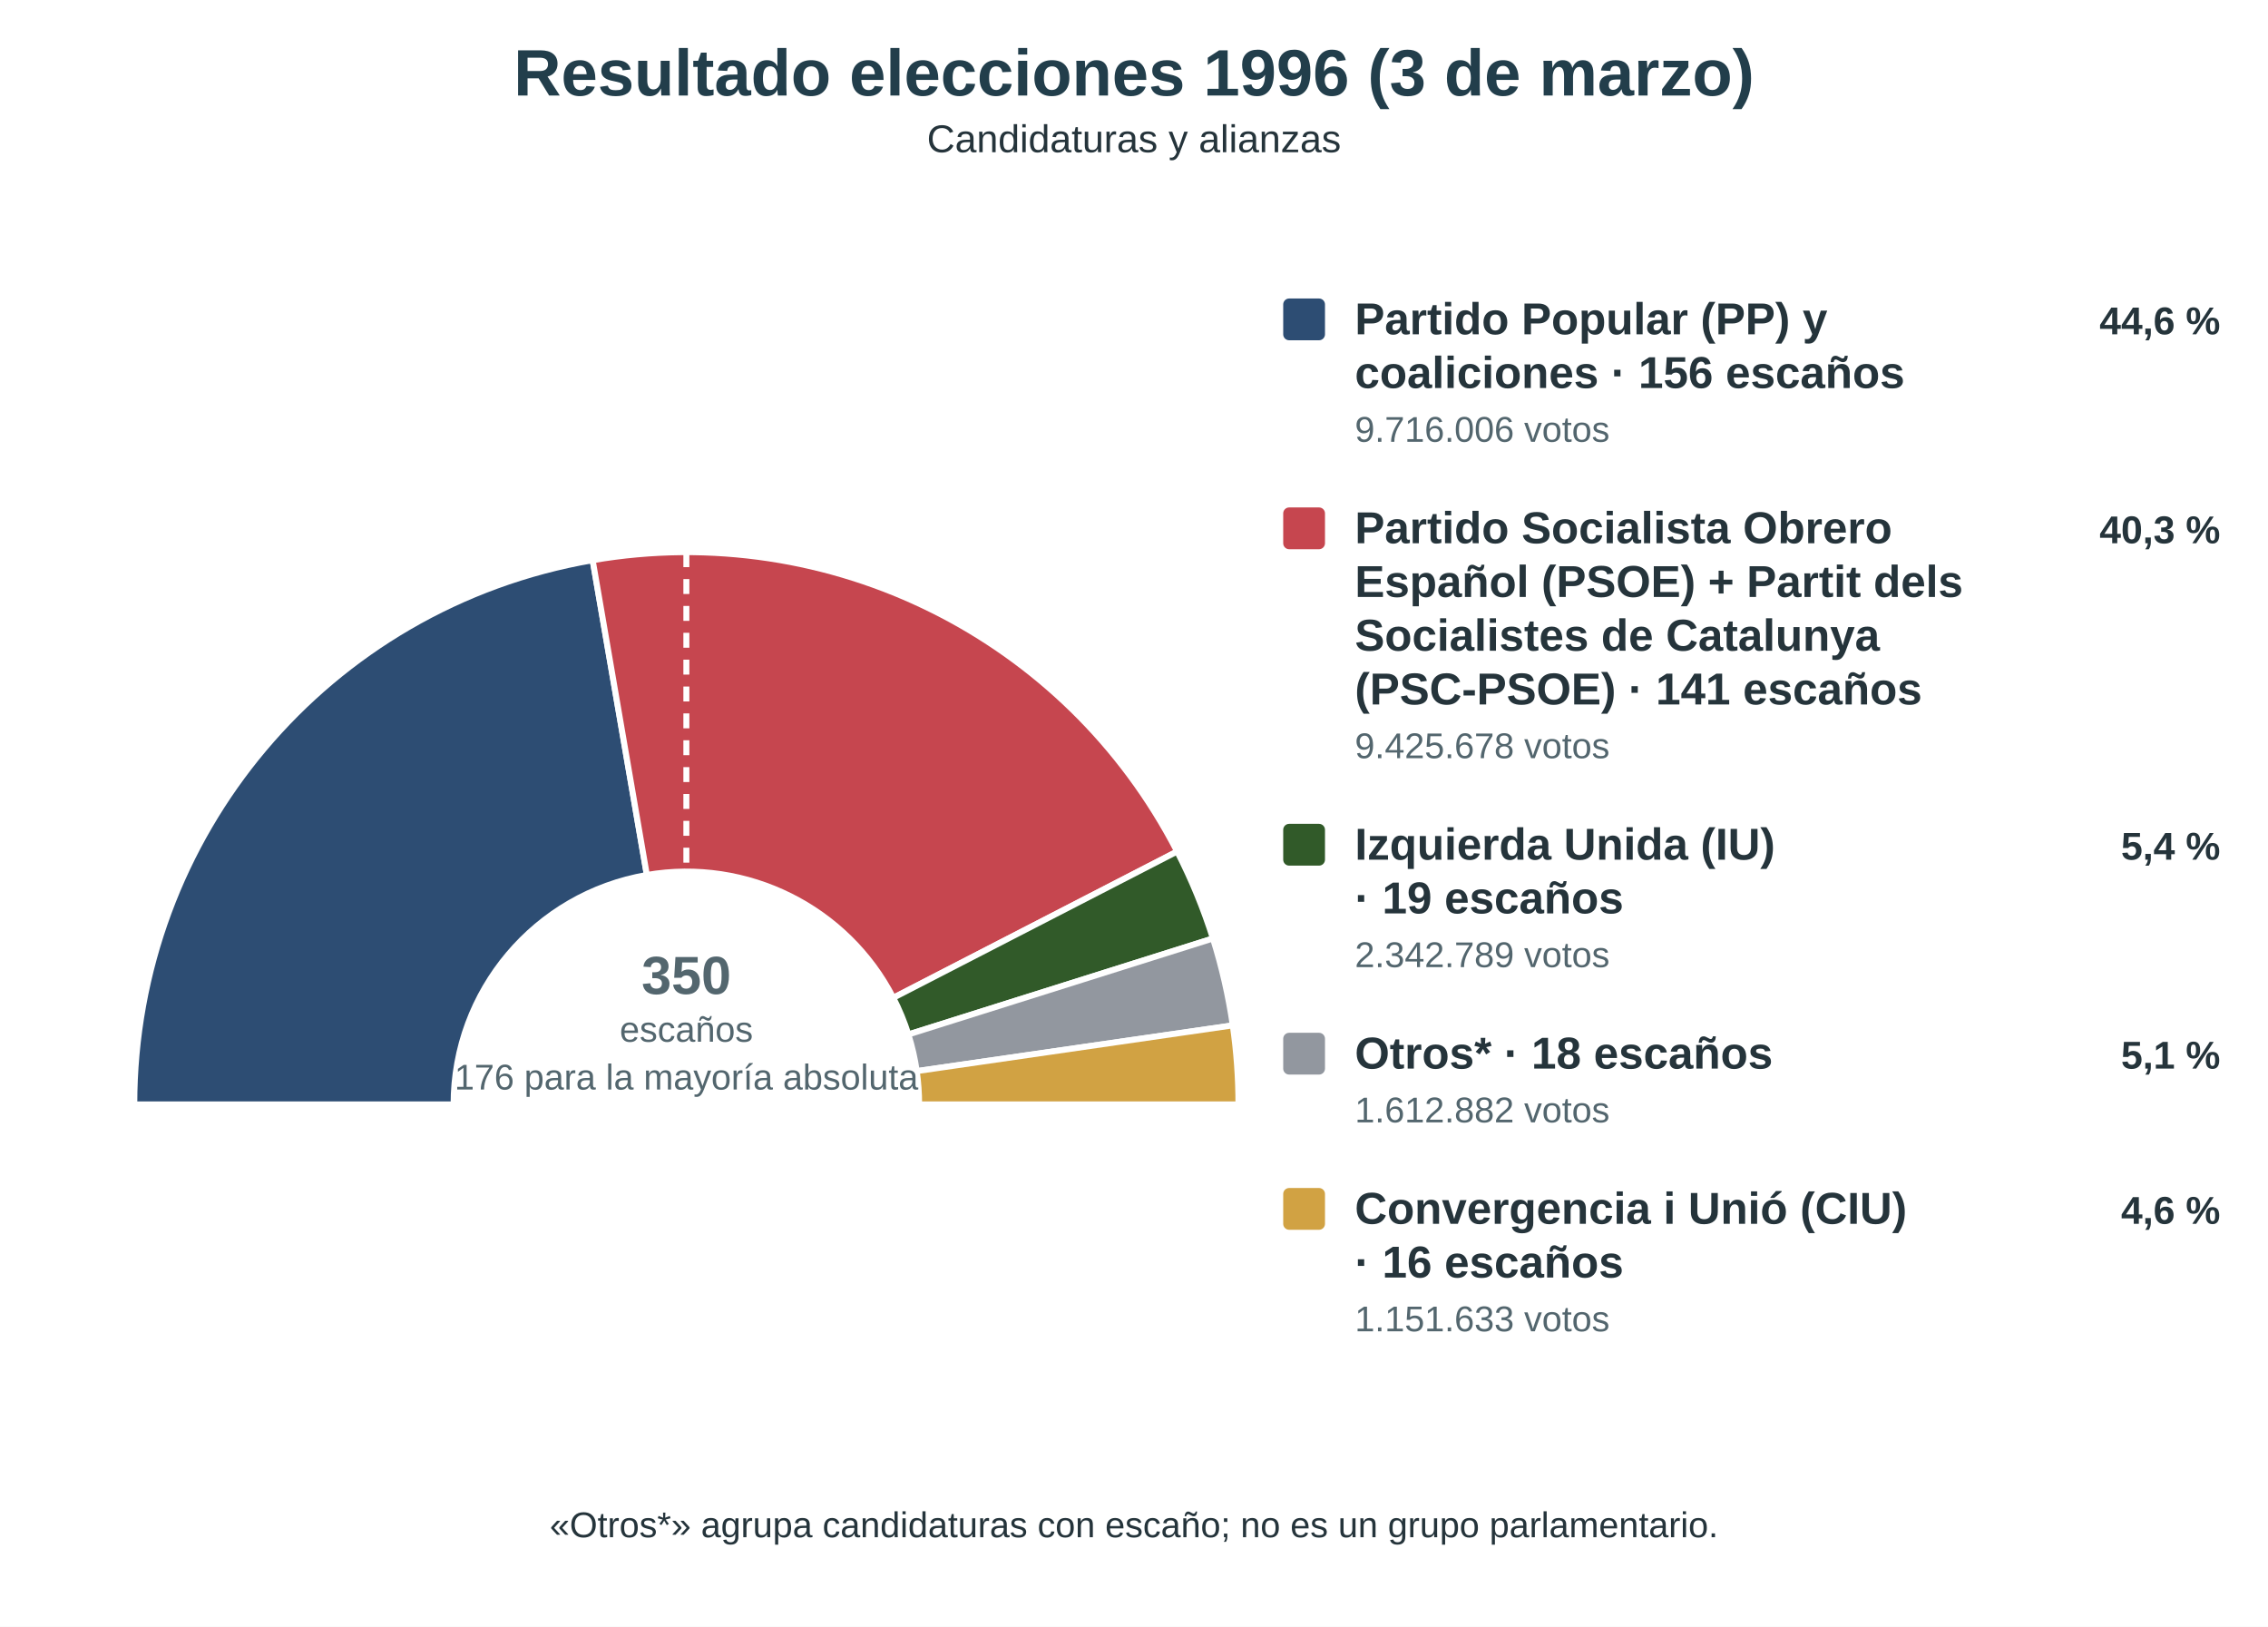
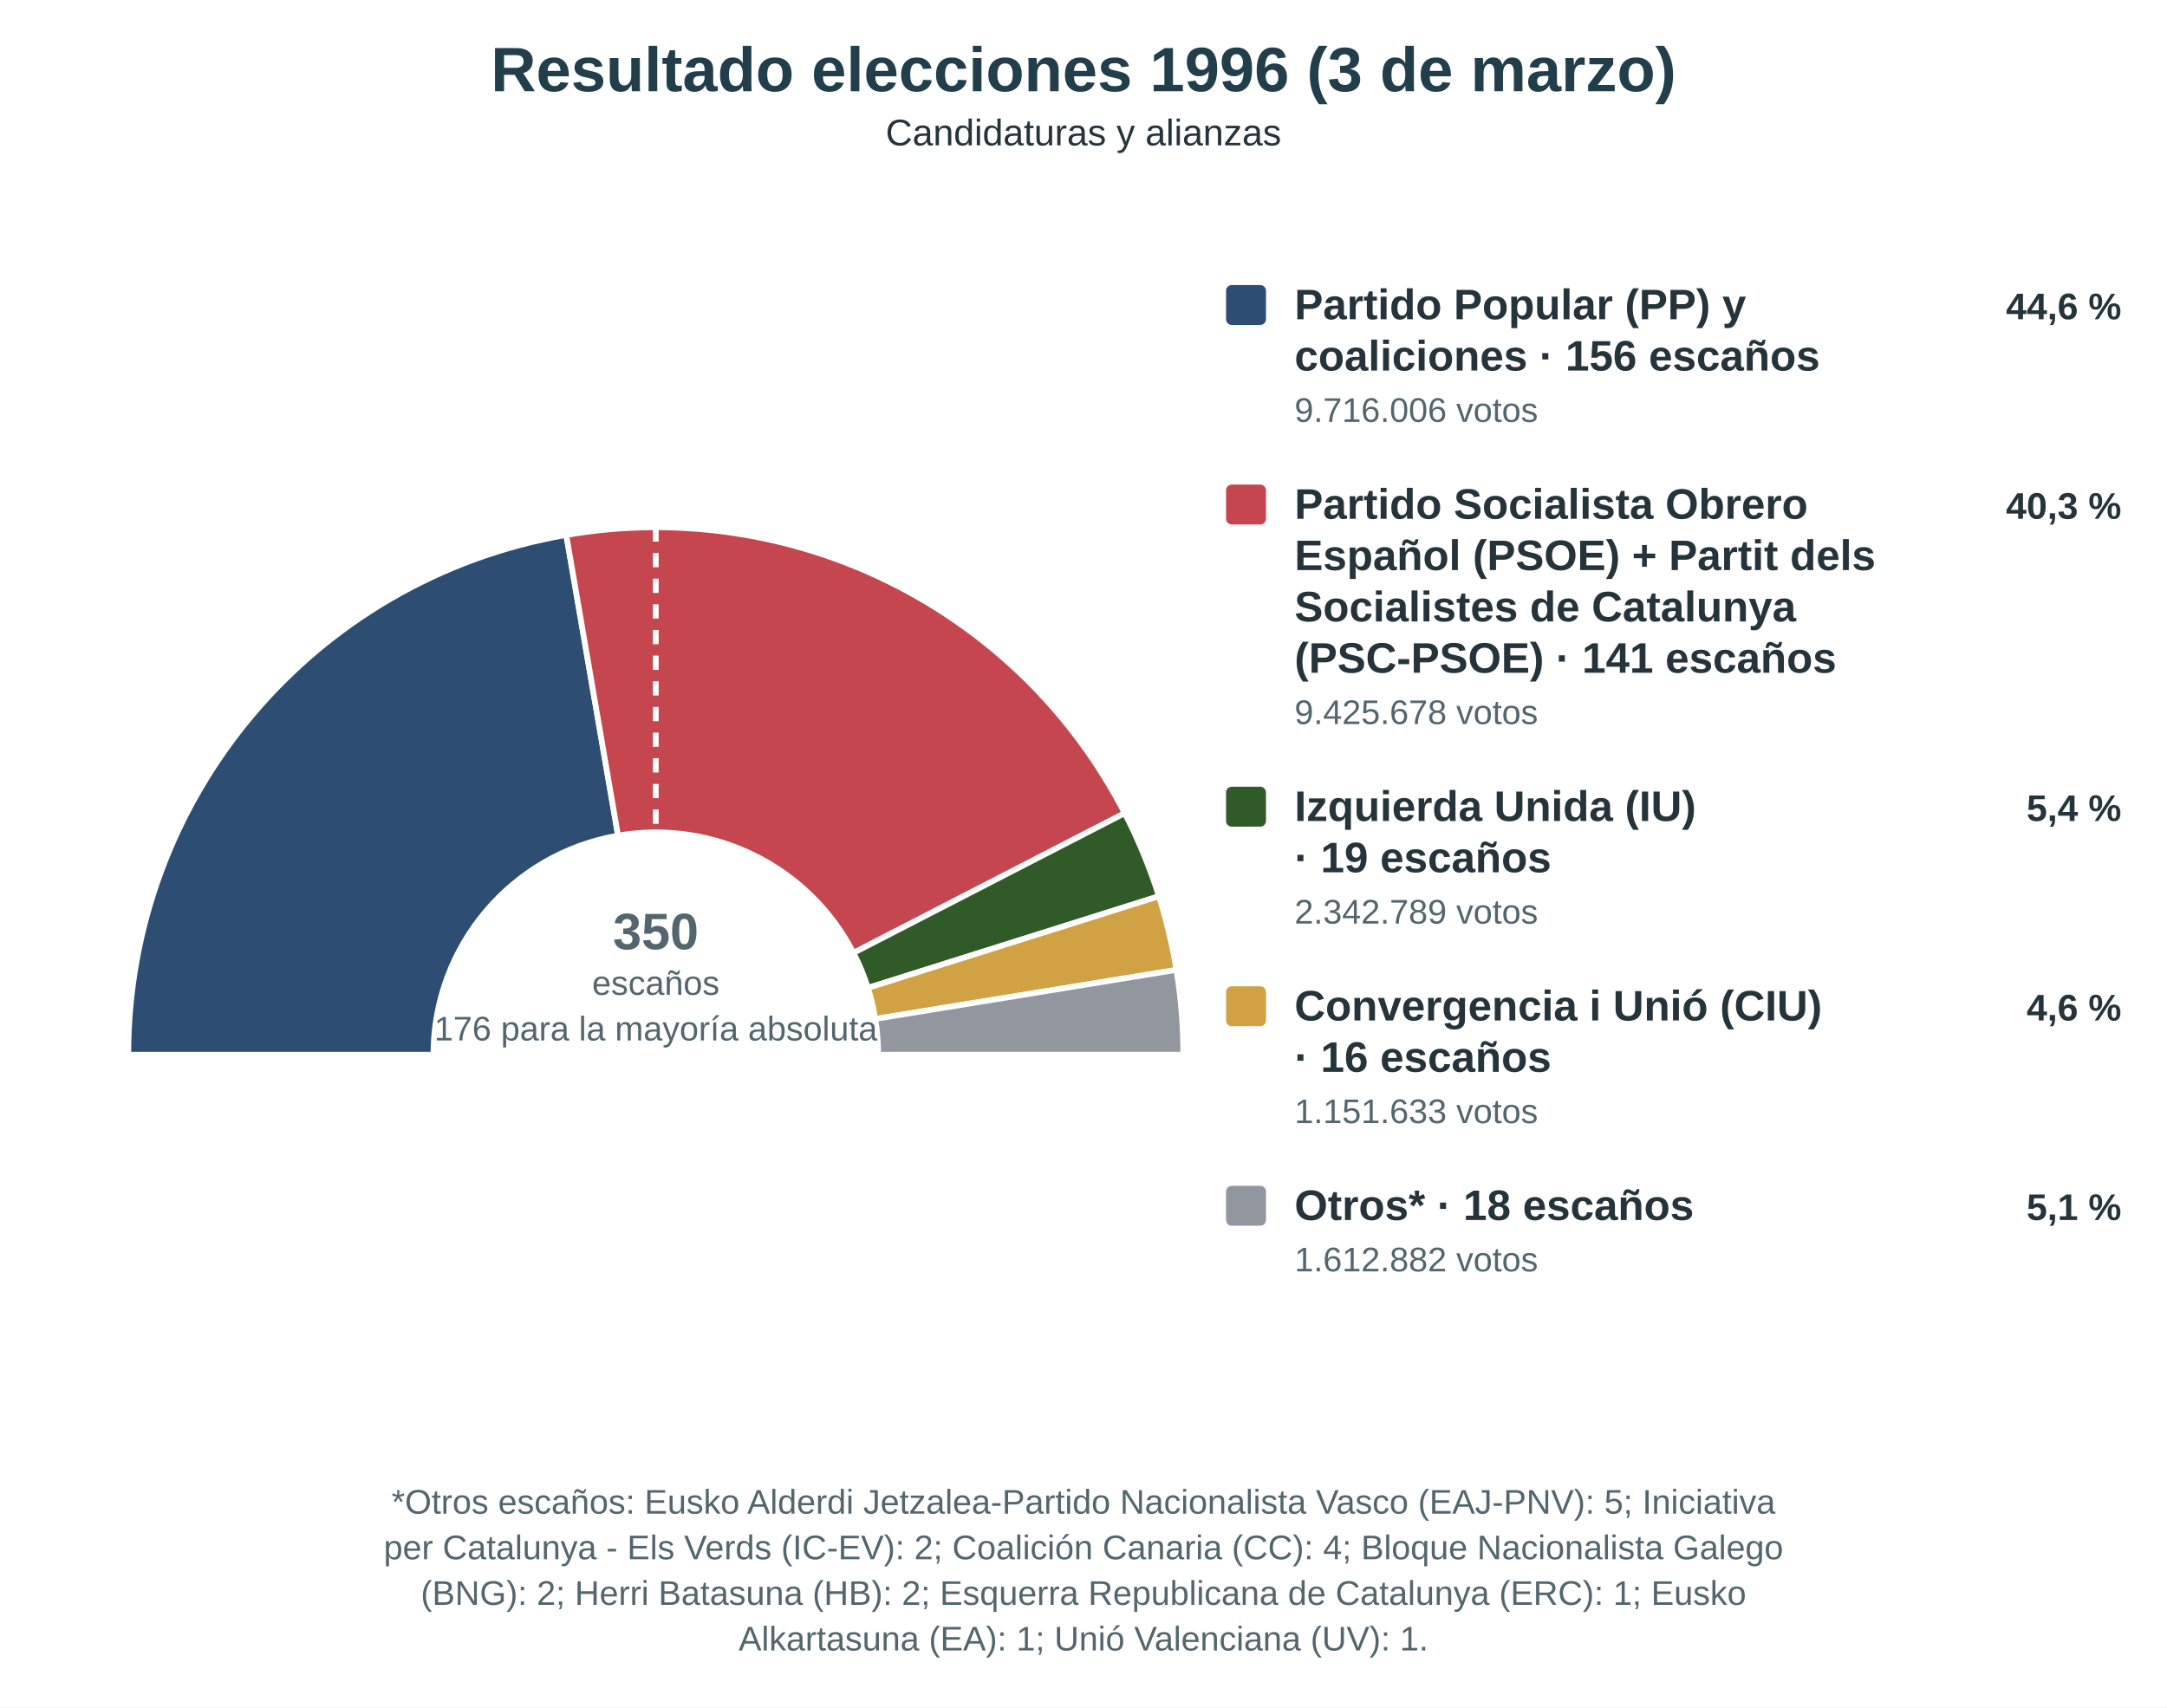
- <svg xmlns="http://www.w3.org/2000/svg" width="760" height="545" viewBox="0 0 760 545" role="img" aria-labelledby="title desc">
-   <style>text{font-family:"Arial Narrow",Arial,sans-serif;fill:#25343b}.title{font-size:22px;font-weight:700;fill:#223e4b}.subtitle{font-size:13px}.party{font-size:15px;font-weight:700}.share{font-size:13px;font-weight:600}.metric{font-size:12px;fill:#53666e}.center-seat{font-size:18px;font-weight:700;fill:#53666e}.center-note{font-size:12px;fill:#53666e}.footnote{font-size:12px}.sector{stroke:#fff;stroke-width:2}</style>
-   <rect width="760" height="545" fill="#fff" />
+ <svg xmlns="http://www.w3.org/2000/svg" width="760" height="599" viewBox="0 0 760 599" role="img" aria-labelledby="title desc">
+   <style>text{font-family:"Arial Narrow",Arial,sans-serif;fill:#25343b}.title{font-size:22px;font-weight:700;fill:#223e4b}.subtitle{font-size:13px}.party{font-size:15px;font-weight:700}.share{font-size:13px;font-weight:600}.metric{font-size:12px;fill:#53666e}.center-seat{font-size:18px;font-weight:700;fill:#53666e}.center-note{font-size:12px;fill:#53666e}.other-seats-note{font-size:12px;fill:#53666e}.sector{stroke:#fff;stroke-width:2}</style>
+   <rect width="760" height="599" fill="#fff" />
  <text class="title" x="380" y="32" text-anchor="middle">Resultado elecciones 1996 (3 de marzo)</text>
  <text class="subtitle" x="380" y="51" text-anchor="middle">Candidaturas y alianzas</text>
  <path class="sector" data-party="Partido Popular (PP) y coaliciones" data-seats="156" data-seat-percent="44.571" fill="#2d4d73" d="M45.00,370.00 A185,185 0 0 1 198.60,187.68 L216.76,293.13 A78,78 0 0 0 152.00,370.00 Z" />
  <path class="sector" data-party="PSOE + PSC" data-seats="141" data-seat-percent="40.286" fill="#c6464f" d="M198.60,187.68 A185,185 0 0 1 394.46,285.27 L299.34,334.28 A78,78 0 0 0 216.76,293.13 Z" />
  <path class="sector" data-party="Izquierda Unida (IU)" data-seats="19" data-seat-percent="5.429" fill="#315a29" d="M394.46,285.27 A185,185 0 0 1 406.45,314.41 L304.40,346.56 A78,78 0 0 0 299.34,334.28 Z" />
-   <path class="sector" data-party="Otros*" data-seats="18" data-seat-percent="5.143" fill="#92979f" d="M406.45,314.41 A185,185 0 0 1 413.10,343.52 L307.20,358.84 A78,78 0 0 0 304.40,346.56 Z" />
-   <path class="sector" data-party="Convergencia i Unió (CIU)" data-seats="16" data-seat-percent="4.571" fill="#d1a243" d="M413.10,343.52 A185,185 0 0 1 415.00,370.00 L308.00,370.00 A78,78 0 0 0 307.20,358.84 Z" />
+   <path class="sector" data-party="Convergencia i Unió (CIU)" data-seats="16" data-seat-percent="4.571" fill="#d1a243" d="M406.45,314.41 A185,185 0 0 1 412.59,340.24 L306.98,357.45 A78,78 0 0 0 304.40,346.56 Z" />
+   <path class="sector" data-party="Otros*" data-seats="18" data-seat-percent="5.143" fill="#92979f" d="M412.59,340.24 A185,185 0 0 1 415.00,370.00 L308.00,370.00 A78,78 0 0 0 306.98,357.45 Z" />
  <line x1="230" y1="185" x2="230" y2="292" stroke="#fff" stroke-width="2" stroke-dasharray="5 4" />
  <circle cx="230" cy="370" r="77" fill="#fff" />
  <text class="center-seat" x="230" y="333" text-anchor="middle">350</text>
  <text class="center-note" x="230" y="349" text-anchor="middle">escaños</text>
  <text class="center-note" x="230" y="365" text-anchor="middle">176 para la mayoría absoluta</text>
  <rect x="430" y="100" width="14" height="14" rx="2" fill="#2d4d73" />
  <text class="party" x="454" y="112">Partido Popular (PP) y</text>
  <text class="share" x="744" y="112" text-anchor="end">44,6 %</text>
  <text class="party" x="454" y="130">coaliciones · 156 escaños</text>
  <text class="metric" x="454" y="148">9.716.006 votos</text>
  <rect x="430" y="170" width="14" height="14" rx="2" fill="#c6464f" />
  <text class="party" x="454" y="182">Partido Socialista Obrero</text>
  <text class="share" x="744" y="182" text-anchor="end">40,3 %</text>
  <text class="party" x="454" y="200">Español (PSOE) + Partit dels</text>
  <text class="party" x="454" y="218">Socialistes de Catalunya</text>
  <text class="party" x="454" y="236">(PSC-PSOE) · 141 escaños</text>
  <text class="metric" x="454" y="254">9.425.678 votos</text>
  <rect x="430" y="276" width="14" height="14" rx="2" fill="#315a29" />
  <text class="party" x="454" y="288">Izquierda Unida (IU)</text>
  <text class="share" x="744" y="288" text-anchor="end">5,4 %</text>
  <text class="party" x="454" y="306">· 19 escaños</text>
  <text class="metric" x="454" y="324">2.342.789 votos</text>
-   <rect x="430" y="346" width="14" height="14" rx="2" fill="#92979f" />
-   <text class="party" x="454" y="358">Otros* · 18 escaños</text>
-   <text class="share" x="744" y="358" text-anchor="end">5,1 %</text>
-   <text class="metric" x="454" y="376">1.612.882 votos</text>
-   <rect x="430" y="398" width="14" height="14" rx="2" fill="#d1a243" />
-   <text class="party" x="454" y="410">Convergencia i Unió (CIU)</text>
-   <text class="share" x="744" y="410" text-anchor="end">4,6 %</text>
-   <text class="party" x="454" y="428">· 16 escaños</text>
-   <text class="metric" x="454" y="446">1.151.633 votos</text>
-   <text class="footnote" x="380" y="515" text-anchor="middle">«Otros*» agrupa candidaturas con escaño; no es un grupo parlamentario.</text>
+   <rect x="430" y="346" width="14" height="14" rx="2" fill="#d1a243" />
+   <text class="party" x="454" y="358">Convergencia i Unió (CIU)</text>
+   <text class="share" x="744" y="358" text-anchor="end">4,6 %</text>
+   <text class="party" x="454" y="376">· 16 escaños</text>
+   <text class="metric" x="454" y="394">1.151.633 votos</text>
+   <rect x="430" y="416" width="14" height="14" rx="2" fill="#92979f" />
+   <text class="party" x="454" y="428">Otros* · 18 escaños</text>
+   <text class="share" x="744" y="428" text-anchor="end">5,1 %</text>
+   <text class="metric" x="454" y="446">1.612.882 votos</text>
+   <text class="other-seats-note" x="380" y="531" text-anchor="middle">*Otros escaños: Eusko Alderdi Jetzalea-Partido Nacionalista Vasco (EAJ-PNV): 5; Iniciativa</text>
+   <text class="other-seats-note" x="380" y="547" text-anchor="middle">per Catalunya - Els Verds (IC-EV): 2; Coalición Canaria (CC): 4; Bloque Nacionalista Galego</text>
+   <text class="other-seats-note" x="380" y="563" text-anchor="middle">(BNG): 2; Herri Batasuna (HB): 2; Esquerra Republicana de Catalunya (ERC): 1; Eusko</text>
+   <text class="other-seats-note" x="380" y="579" text-anchor="middle">Alkartasuna (EA): 1; Unió Valenciana (UV): 1.</text>
</svg>
